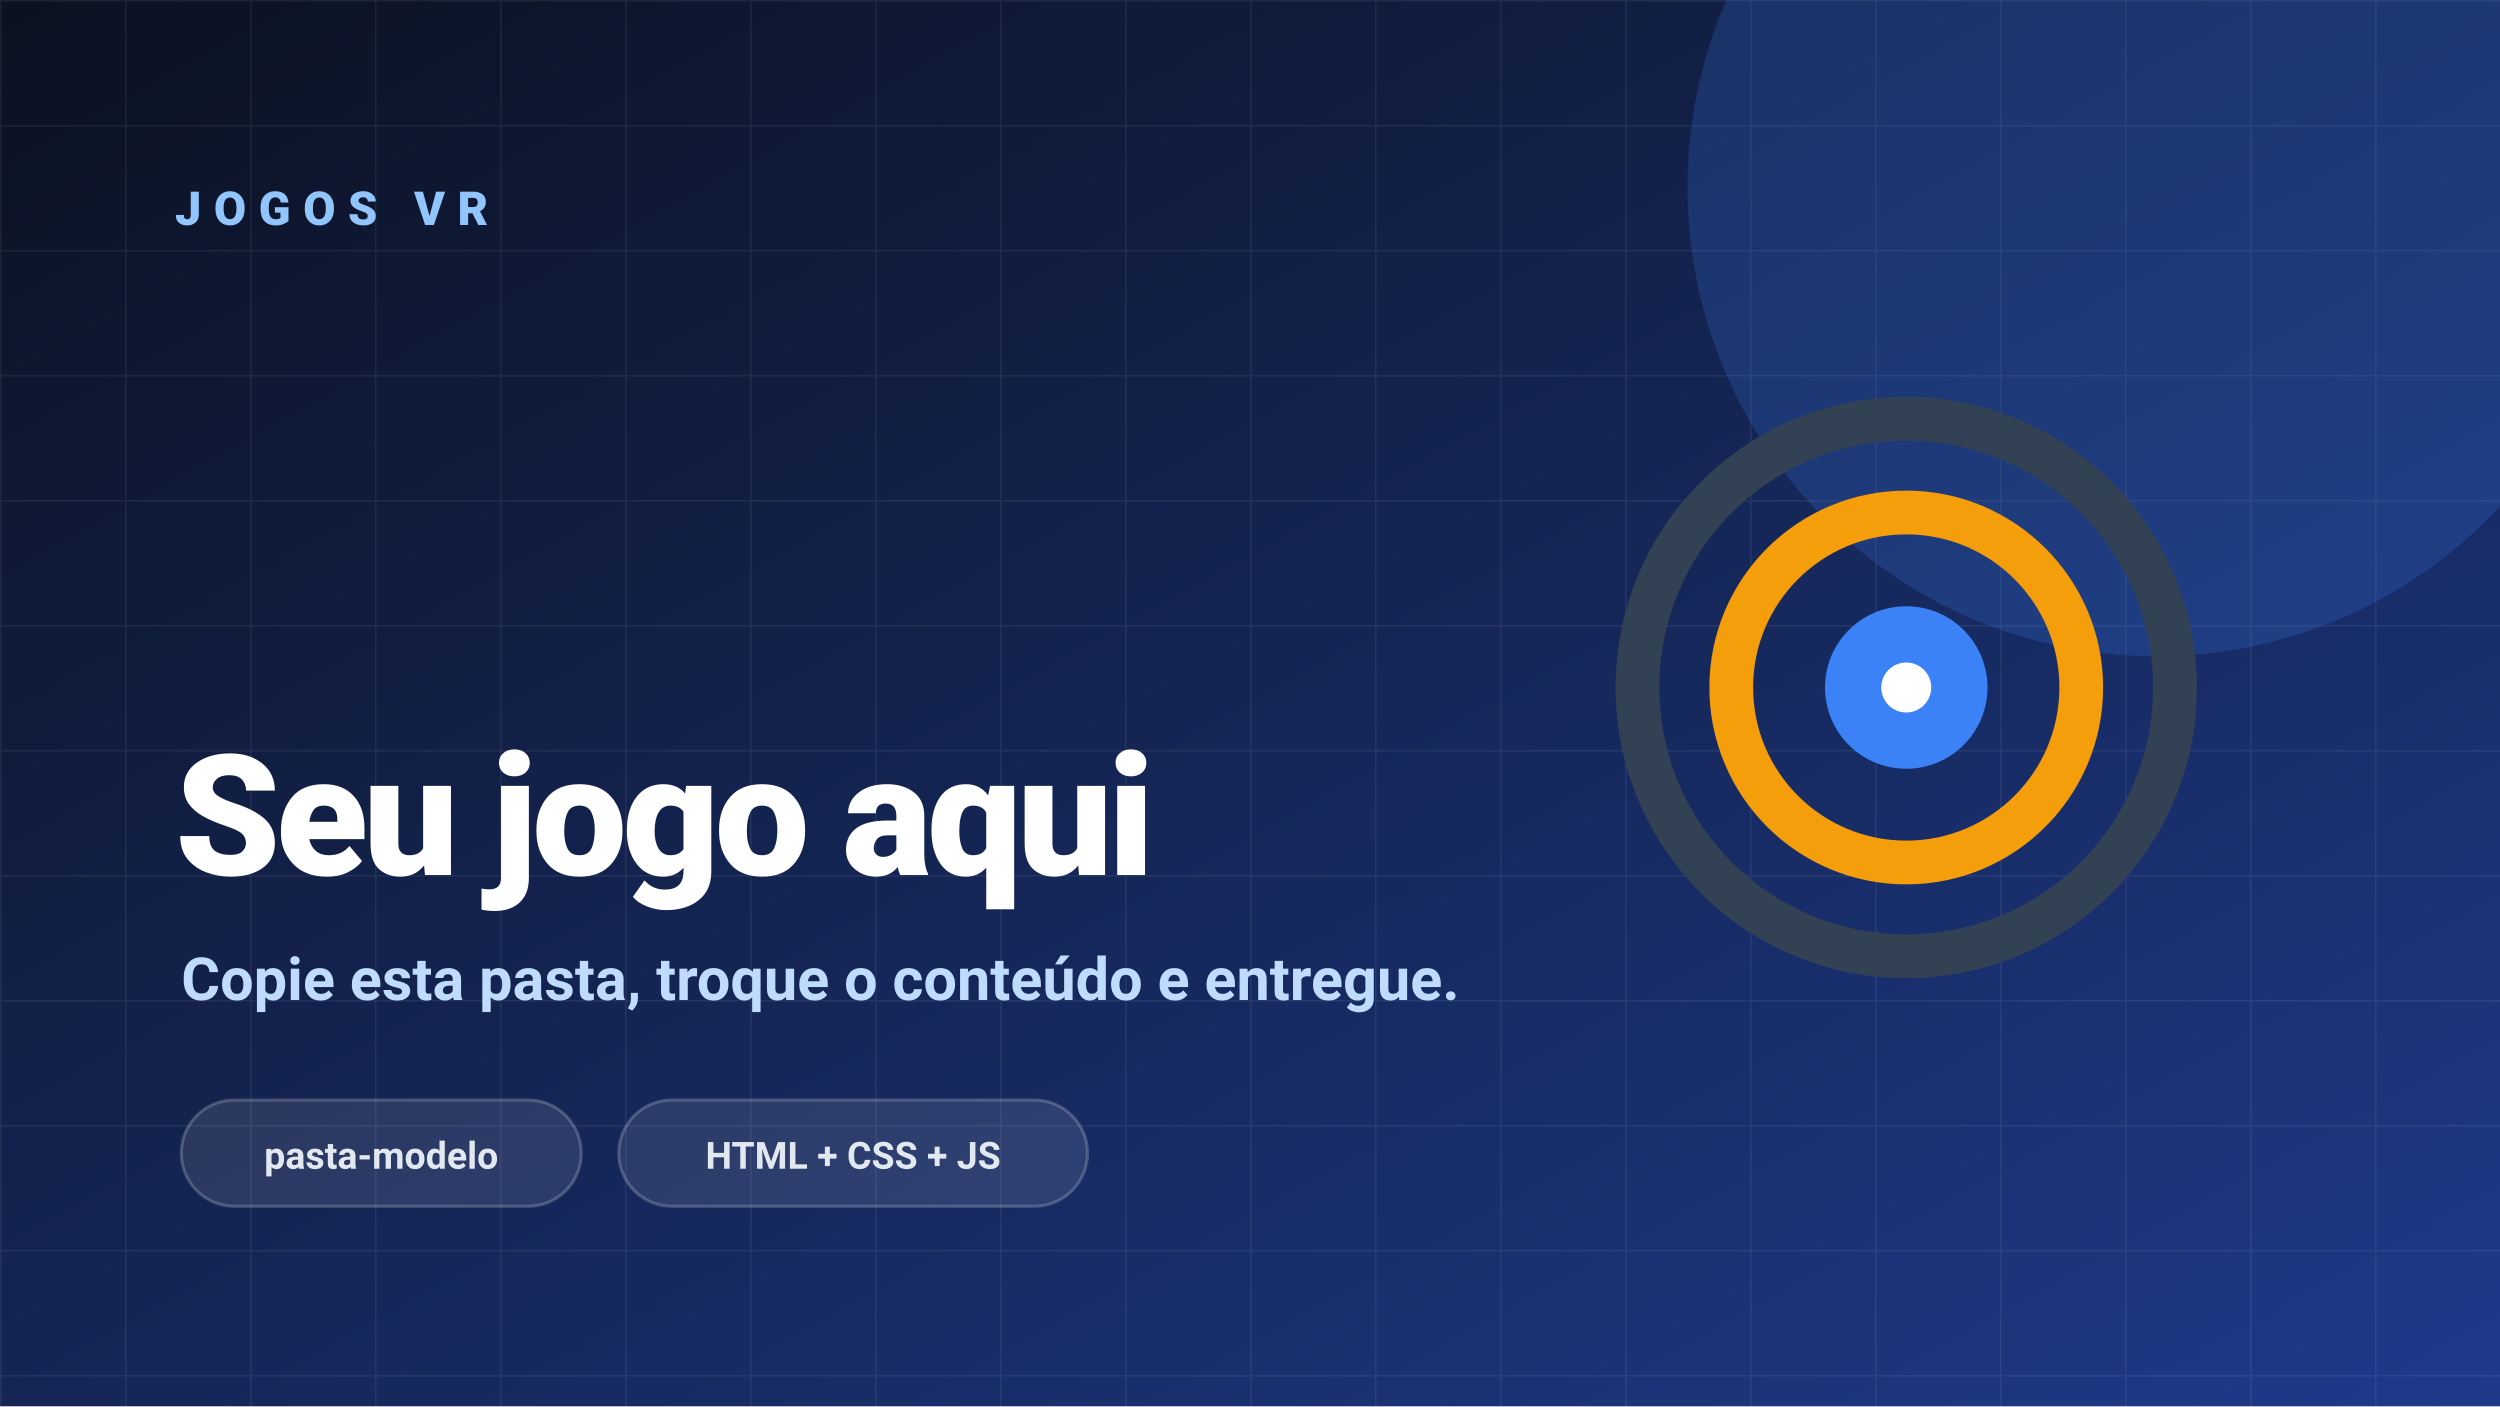
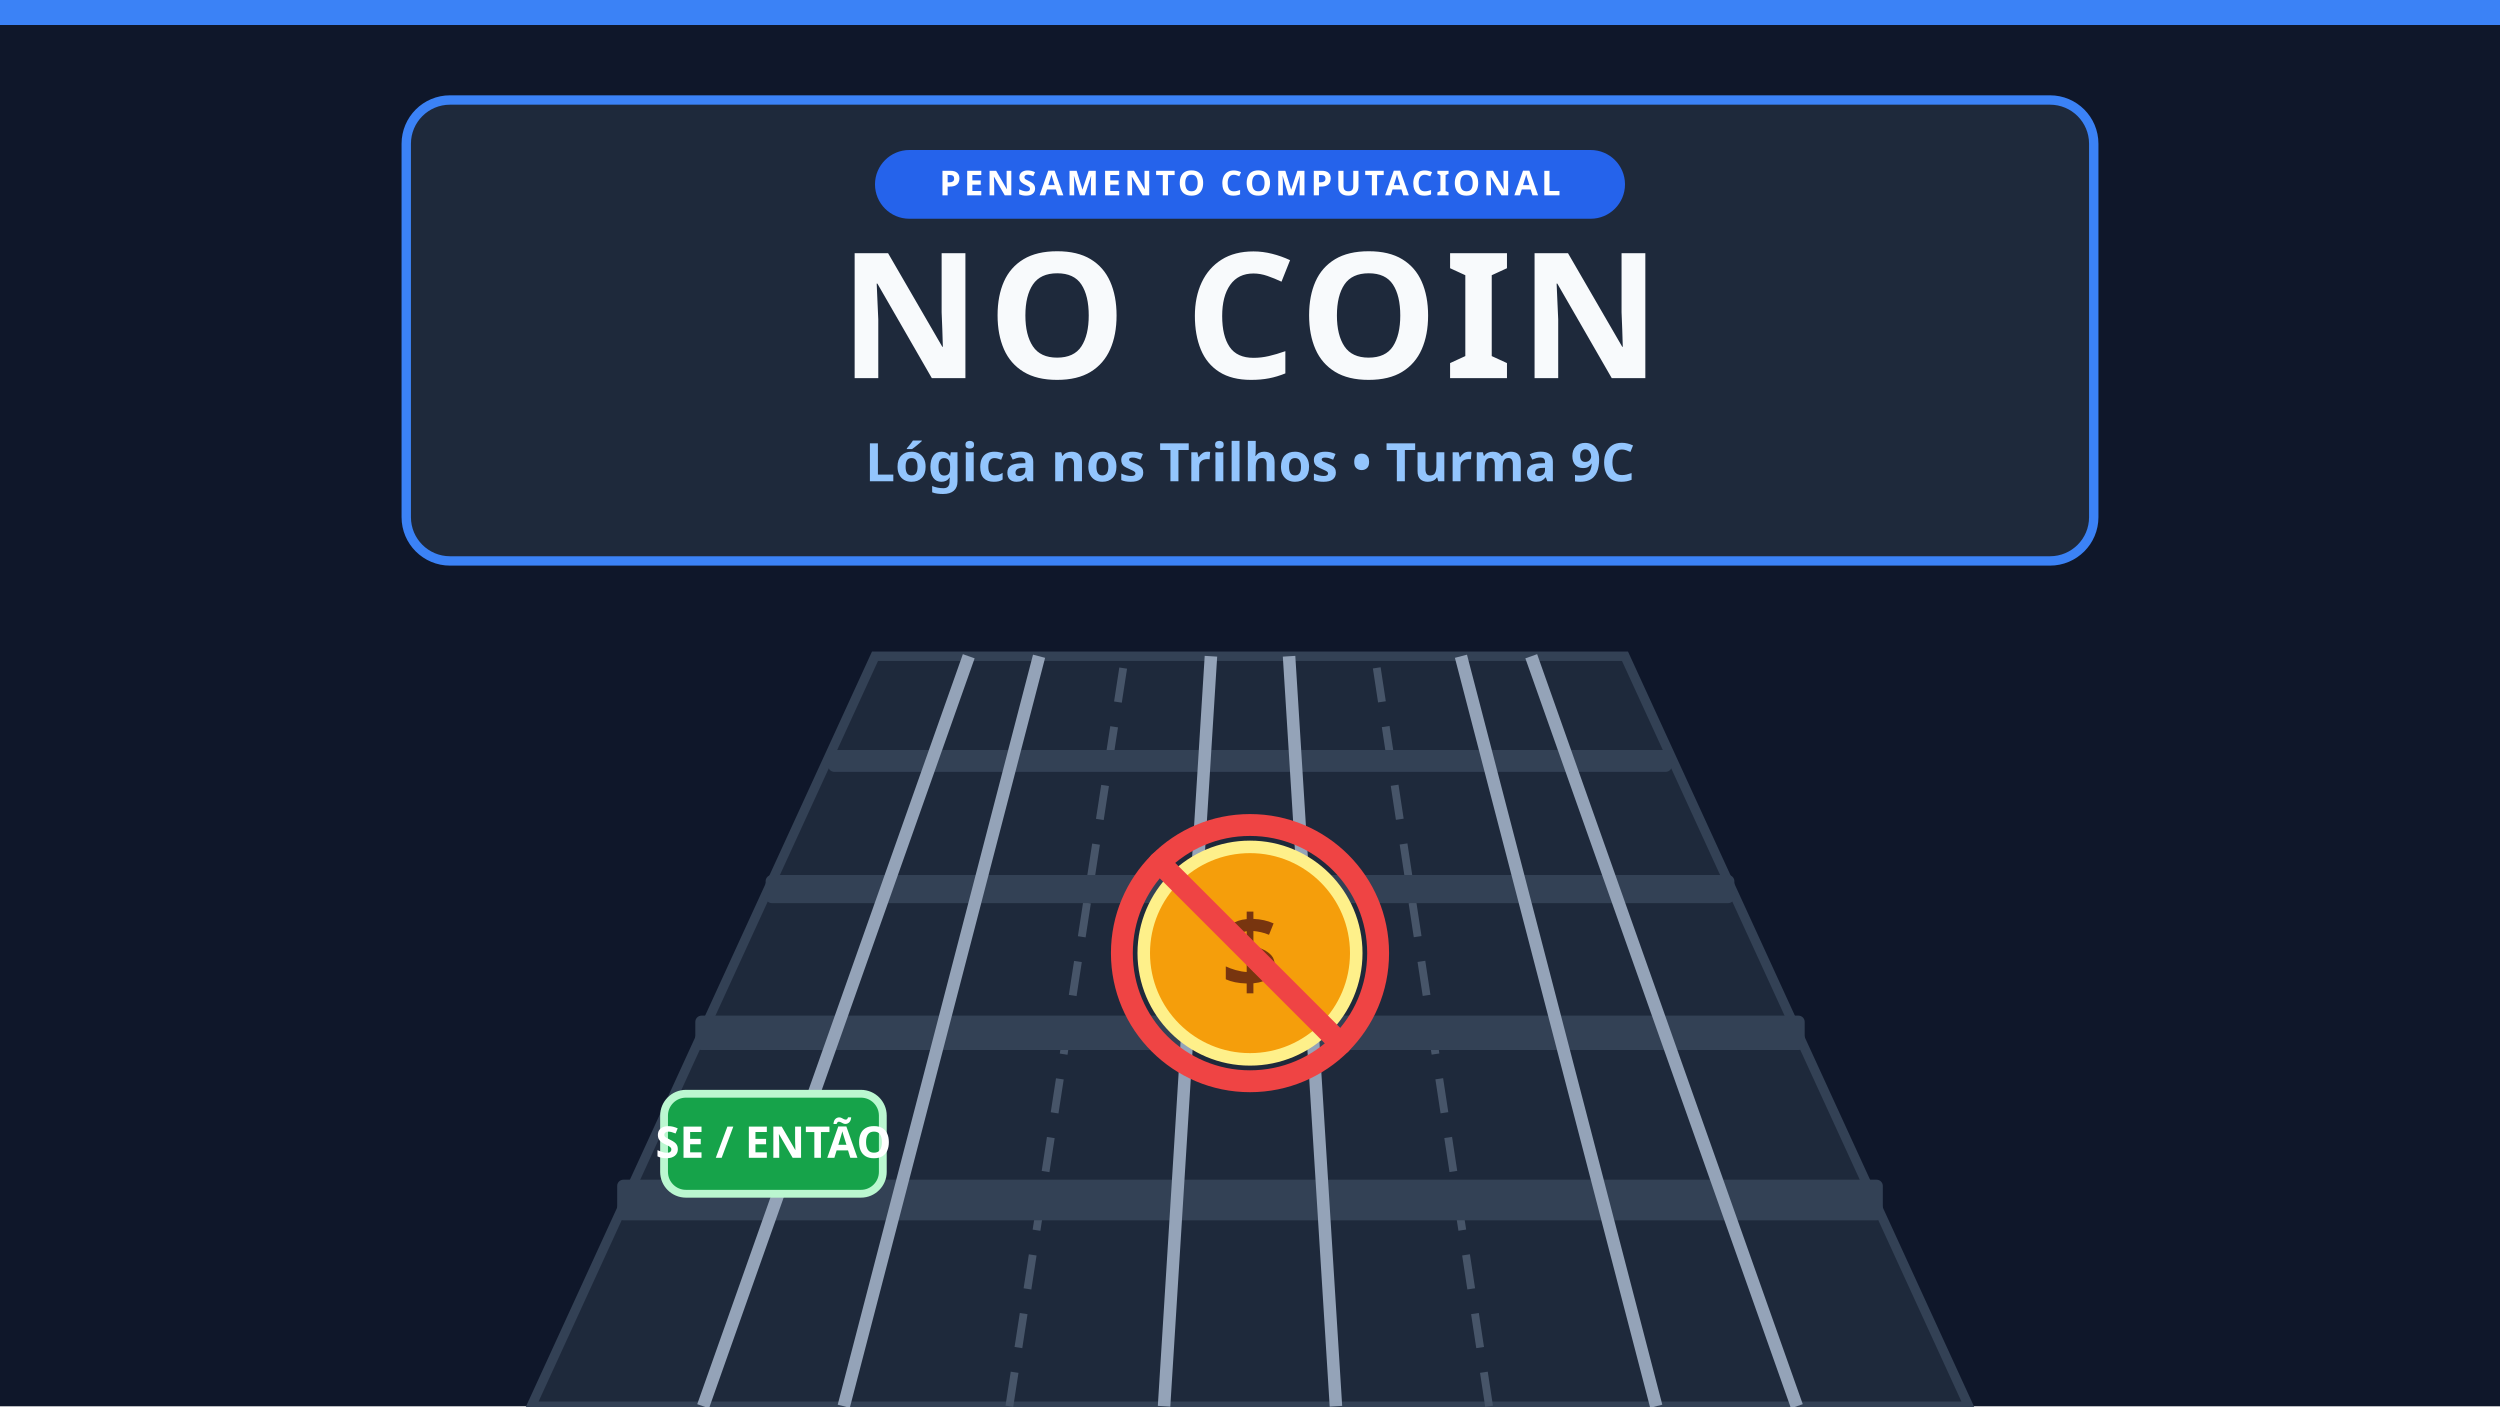
- <svg xmlns="http://www.w3.org/2000/svg" viewBox="0 0 800 450" role="img" aria-label="Capa de modelo de jogo">
-   <defs>
-     <linearGradient id="bg" x1="0" y1="0" x2="1" y2="1">
-       <stop offset="0" stop-color="#0b1120" />
-       <stop offset="1" stop-color="#1e3a8a" />
-     </linearGradient>
-     <pattern id="grid" width="40" height="40" patternUnits="userSpaceOnUse">
-       <path d="M40 0H0V40" fill="none" stroke="#ffffff" stroke-opacity="0.07" />
-     </pattern>
-   </defs>
-   <rect width="800" height="450" fill="url(#bg)" />
-   <rect width="800" height="450" fill="url(#grid)" />
-   <circle cx="690" cy="60" r="150" fill="#3b82f6" opacity="0.2" />
-   <g font-family="ui-sans-serif, system-ui, -apple-system, Segoe UI, Roboto, Arial, sans-serif">
-     <text x="56" y="72" fill="#93c5fd" font-size="15" font-weight="800" letter-spacing="4">JOGOS VR</text>
-     <g transform="translate(520 130)">
-       <circle cx="90" cy="90" r="86" fill="none" stroke="#334155" stroke-width="14" />
-       <circle cx="90" cy="90" r="56" fill="none" stroke="#f59e0b" stroke-width="14" />
-       <circle cx="90" cy="90" r="26" fill="#3b82f6" />
-       <circle cx="90" cy="90" r="8" fill="#ffffff" />
-     </g>
-     <text x="56" y="280" fill="#ffffff" font-size="54" font-weight="900" letter-spacing="-1.5">Seu jogo aqui</text>
-     <text x="58" y="320" fill="#bfdbfe" font-size="19" font-weight="600">Copie esta pasta, troque o conteúdo e entregue.</text>
-     <g transform="translate(58 352)">
-       <rect width="128" height="34" rx="17" fill="#ffffff" fill-opacity="0.1" stroke="#ffffff" stroke-opacity="0.2" />
-       <text x="64" y="22" fill="#e2e8f0" font-size="12" font-weight="700" text-anchor="middle">pasta-modelo</text>
-     </g>
-     <g transform="translate(198 352)">
-       <rect width="150" height="34" rx="17" fill="#ffffff" fill-opacity="0.1" stroke="#ffffff" stroke-opacity="0.2" />
-       <text x="75" y="22" fill="#e2e8f0" font-size="12" font-weight="700" text-anchor="middle">HTML + CSS + JS</text>
-     </g>
-   </g>
+ <svg xmlns="http://www.w3.org/2000/svg" viewBox="0 0 1600 900" width="1600" height="900" role="img" aria-label="Capa do jogo No Coin">
+   <rect width="1600" height="900" fill="#0f172a" />
+   <rect x="0" y="0" width="1600" height="16" fill="#3b82f6" />
+   <polygon points="340,900 1260,900 1040,420 560,420" fill="#1e293b" stroke="#334155" stroke-width="6" />
+   <line x1="646" y1="900" x2="720" y2="420" stroke="#475569" stroke-width="5" stroke-dasharray="22,16" />
+   <line x1="953" y1="900" x2="880" y2="420" stroke="#475569" stroke-width="5" stroke-dasharray="22,16" />
+   <rect x="530" y="480" width="540" height="14" rx="4" fill="#334155" />
+   <rect x="490" y="560" width="620" height="18" rx="4" fill="#334155" />
+   <rect x="445" y="650" width="710" height="22" rx="4" fill="#334155" />
+   <rect x="395" y="755" width="810" height="26" rx="4" fill="#334155" />
+   <line x1="450" y1="900" x2="620" y2="420" stroke="#94a3b8" stroke-width="8" />
+   <line x1="540" y1="900" x2="665" y2="420" stroke="#94a3b8" stroke-width="8" />
+   <line x1="745" y1="900" x2="775" y2="420" stroke="#94a3b8" stroke-width="8" />
+   <line x1="855" y1="900" x2="825" y2="420" stroke="#94a3b8" stroke-width="8" />
+   <line x1="1060" y1="900" x2="935" y2="420" stroke="#94a3b8" stroke-width="8" />
+   <line x1="1150" y1="900" x2="980" y2="420" stroke="#94a3b8" stroke-width="8" />
+   <circle cx="800" cy="610" r="68" fill="#f59e0b" stroke="#fef08a" stroke-width="8" />
+   <text x="800" y="632" font-family="system-ui, sans-serif" font-size="64" font-weight="900" fill="#78350f" text-anchor="middle">$</text>
+   <circle cx="800" cy="610" r="82" fill="none" stroke="#ef4444" stroke-width="14" />
+   <line x1="742" y1="552" x2="858" y2="668" stroke="#ef4444" stroke-width="14" stroke-linecap="round" />
+   <rect x="425" y="700" width="140" height="64" rx="14" fill="#16a34a" stroke="#bbf7d0" stroke-width="5" />
+   <text x="495" y="741" font-family="system-ui, sans-serif" font-size="28" font-weight="800" fill="#ffffff" text-anchor="middle">SE / ENTÃO</text>
+   <rect x="260" y="64" width="1080" height="295" rx="28" fill="#1e293b" stroke="#3b82f6" stroke-width="6" />
+   <rect x="560" y="96" width="480" height="44" rx="22" fill="#2563eb" />
+   <text x="800" y="125" font-family="system-ui, sans-serif" font-size="22" font-weight="800" fill="#ffffff" text-anchor="middle" letter-spacing="2">PENSAMENTO COMPUTACIONAL</text>
+   <text x="800" y="242" font-family="system-ui, sans-serif" font-size="112" font-weight="900" fill="#f8fafc" text-anchor="middle" letter-spacing="4">NO COIN</text>
+   <text x="800" y="308" font-family="system-ui, sans-serif" font-size="34" font-weight="600" fill="#93c5fd" text-anchor="middle">Lógica nos Trilhos • Turma 9C</text>
</svg>
